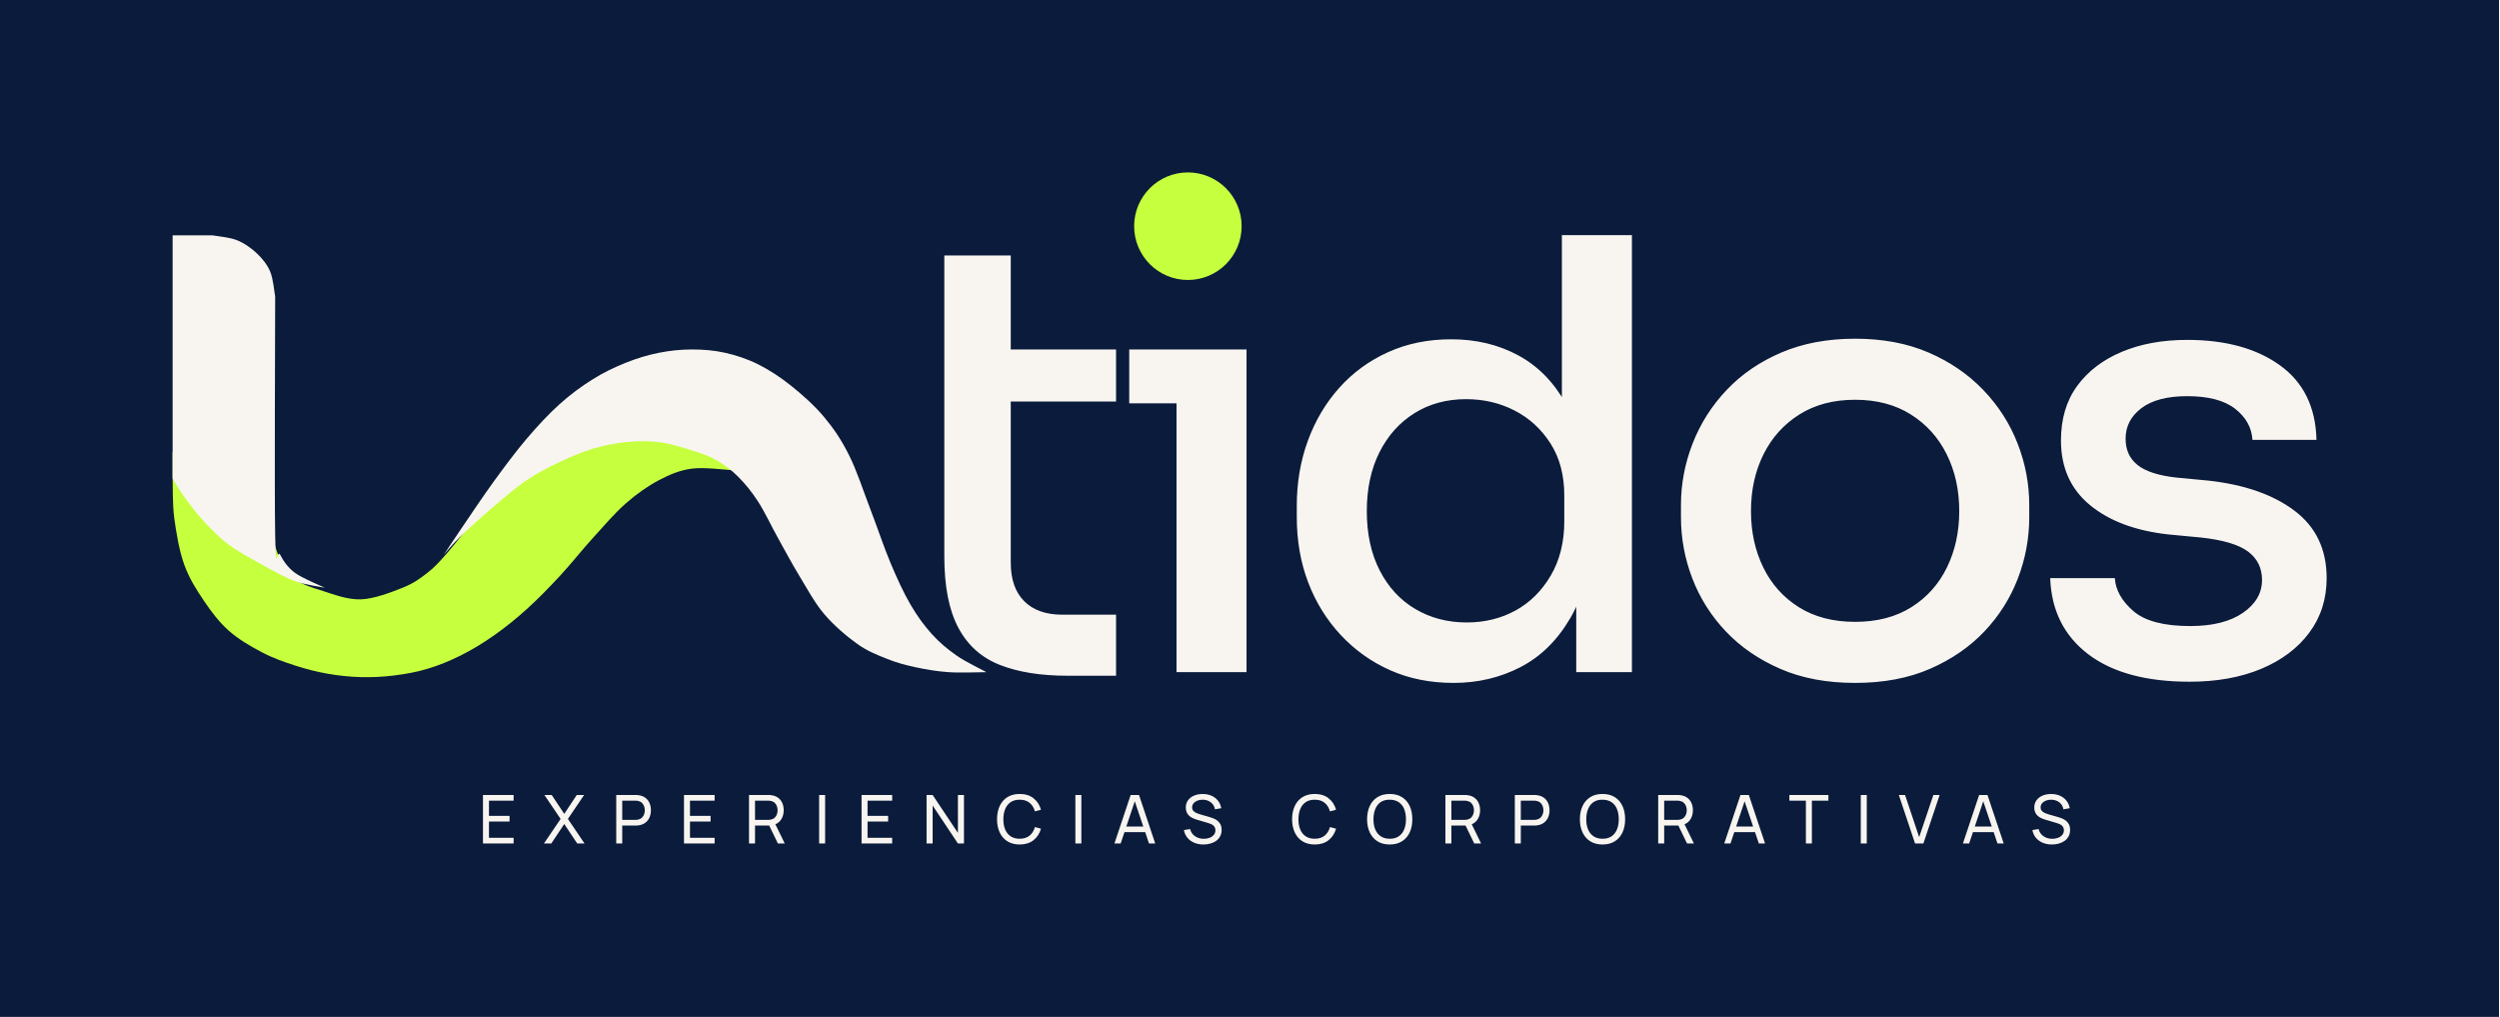
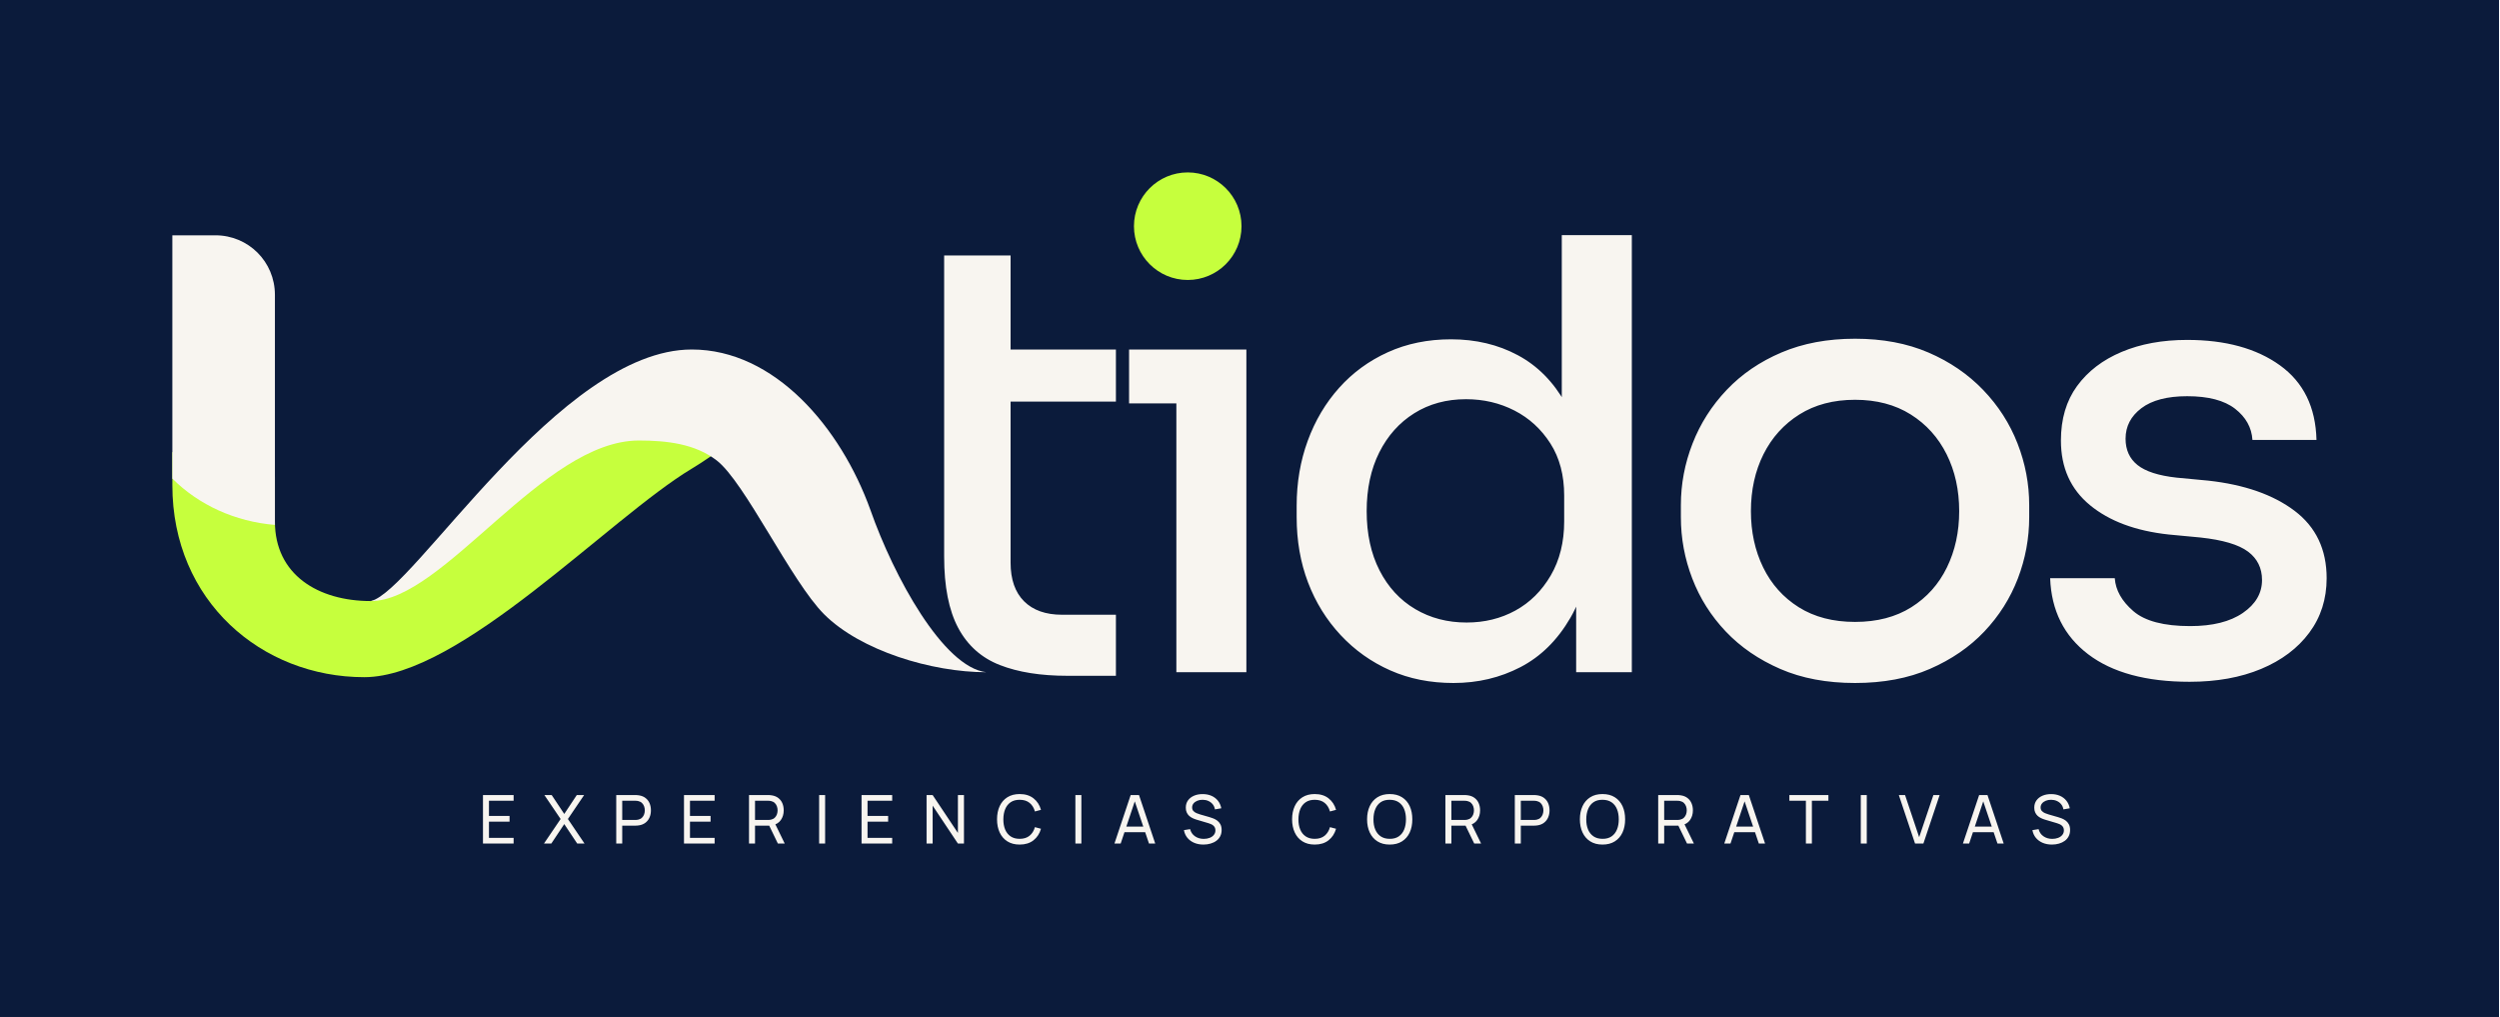
- <svg xmlns="http://www.w3.org/2000/svg" viewBox="-80 -80 1160 471.84" width="1160" height="471.84">
-   <rect id="Fondo" x="-80" y="-80" width="1160" height="471.84" fill="#0B1B3B" />
+ <svg xmlns="http://www.w3.org/2000/svg" viewBox="-80 -80 1160 471.88" width="1160" height="471.88">
+   <rect id="Fondo" x="-80" y="-80" width="1160" height="471.88" fill="#0B1B3B" />
  <g id="Logotipo">
-     <path id="gesto-acento" fill="#C6FF3D" fill-rule="nonzero" d="M0.13 129.76C7.81 129.76 38.52 129.76 46.2 129.76L46.2 129.76C46.2 134.88 45.81 152.79 46.2 160.47C46.58 168.15 46.84 171.22 48.5 175.83C50.17 180.43 52.59 185.04 56.18 188.11C59.77 191.18 64.76 192.59 70 194.25C75.24 195.92 81.52 198.35 87.66 198.09C93.8 197.84 101.73 194.77 106.85 192.72C111.98 190.67 114.92 188.5 118.37 185.81C121.83 183.12 123.75 180.95 127.59 176.59C131.42 172.24 137.82 163.8 141.41 159.7C144.99 155.61 145.25 155.35 149.08 152.02C152.92 148.7 159.32 143.19 164.44 139.74C169.56 136.28 174.67 133.73 179.8 131.29C184.92 128.86 190.03 126.69 195.15 125.15C200.27 123.62 205.39 122.59 210.51 122.08C215.63 121.57 220.74 121.44 225.86 122.08C230.99 122.72 236.74 124.51 241.22 125.92C245.7 127.32 249.54 128.48 252.74 130.53C255.94 132.58 259.13 136.92 260.42 138.2L260.42 138.2C257.21 138.07 246.98 136.67 241.22 137.44C235.46 138.2 230.99 140.12 225.86 142.81C220.74 145.5 215.63 149.08 210.51 153.56C205.39 158.04 200.27 164.06 195.15 169.68C190.03 175.31 184.92 181.84 179.8 187.34C174.67 192.85 169.56 198.09 164.44 202.7C159.32 207.31 154.21 211.4 149.08 214.98C143.96 218.57 138.85 221.64 133.73 224.2C128.61 226.75 123.49 228.8 118.37 230.34C113.25 231.88 108.14 232.77 103.02 233.41C97.89 234.05 92.78 234.31 87.66 234.18C82.54 234.05 77.43 233.54 72.3 232.64C67.18 231.75 62.07 230.47 56.95 228.8C51.83 227.14 46.71 225.35 41.59 222.66C36.47 219.98 30.71 216.65 26.24 212.68C21.76 208.71 18.17 203.98 14.72 198.86C11.26 193.74 7.81 188.36 5.51 181.97C3.2 175.57 1.8 167.13 0.9 160.47C0 153.81 0.26 145.11 0.13 142.04Z" />
-     <path id="gesto-asta" fill="#F8F5F0" fill-rule="nonzero" d="M0.13 142.04C0.13 123.23 0.13 47.99 0.13 29.18L0.13 29.18C3.2 29.18 15.49 29.18 18.56 29.18L18.56 29.18C20.48 29.56 26.62 30.07 30.07 31.48C33.53 32.88 36.73 35.19 39.29 37.62C41.85 40.06 44.03 42.74 45.43 46.07C46.84 49.39 47.35 55.67 47.73 57.59L47.73 57.59C47.73 76.01 47.35 148.19 47.73 168.15C48.12 188.11 48.5 174.42 50.04 177.36C51.57 180.3 53.49 183.25 56.95 185.81C60.4 188.36 68.46 191.57 70.77 192.72L70.77 192.72C68.46 192.2 61.81 191.44 56.95 189.65C52.09 187.86 46.71 184.79 41.59 181.97C36.47 179.15 30.71 176.08 26.24 172.76C21.76 169.43 18.17 165.71 14.72 162.01C11.26 158.3 7.94 153.81 5.51 150.49C3.07 147.16 1.03 143.45 0.13 142.04Z" />
-     <path id="gesto-onda" fill="#F8F5F0" fill-rule="nonzero" d="M126.05 177.36C127.33 175.44 129.89 171.47 133.73 165.85C137.57 160.22 143.96 150.62 149.08 143.58C154.21 136.54 159.32 129.63 164.44 123.62C169.56 117.6 174.67 112.1 179.8 107.49C184.92 102.89 190.03 99.18 195.15 95.98C200.27 92.77 205.39 90.35 210.51 88.3C215.63 86.25 220.74 84.71 225.86 83.69C230.99 82.67 236.1 82.15 241.22 82.15C246.34 82.15 251.45 82.54 256.58 83.69C261.7 84.84 266.81 86.51 271.93 89.06C277.05 91.62 282.17 94.95 287.29 99.05C292.41 103.14 298.17 108.26 302.64 113.63C307.12 119.01 310.58 124.13 314.16 131.29C317.75 138.46 320.94 148.32 324.14 156.63C327.34 164.95 330.29 173.91 333.36 181.2C336.43 188.5 339.37 194.89 342.57 200.4C345.77 205.9 348.97 210.25 352.55 214.22C356.14 218.19 359.85 221.26 364.07 224.2C368.29 227.14 375.59 230.59 377.89 231.88L377.89 231.88C374.95 231.88 365.73 232.26 360.23 231.88C354.72 231.49 349.61 230.59 344.87 229.57C340.14 228.55 336.3 227.52 331.82 225.73C327.34 223.94 322.86 222.28 318 218.82C313.14 215.37 307.12 210.25 302.64 205C298.17 199.76 294.71 193.23 291.13 187.34C287.54 181.45 284.35 175.44 281.15 169.68C277.94 163.93 275 157.53 271.93 152.79C268.86 148.06 265.92 144.48 262.72 141.28C259.52 138.07 256.32 135.65 252.74 133.6C249.15 131.55 245.7 130.4 241.22 128.99C236.74 127.59 230.99 125.79 225.86 125.15C220.74 124.51 215.63 124.64 210.51 125.15C205.39 125.67 200.27 126.69 195.15 128.22C190.03 129.76 184.92 131.93 179.8 134.37C174.67 136.8 169.56 139.36 164.44 142.81C159.32 146.27 154.21 150.74 149.08 155.1C143.96 159.45 137.57 165.21 133.73 168.92C129.89 172.62 127.33 175.96 126.05 177.36Z" />
-     <path id="letras" fill="#F8F5F0" fill-rule="nonzero" d="M438.06 233.54L415.56 233.54Q396.95 233.54 384.18 228.54Q371.39 223.55 364.87 211.32Q358.34 199.1 358.34 178.27L358.34 178.27L358.34 38.54L389.18 38.54L389.18 181.04Q389.18 192.71 395.43 198.96Q401.68 205.21 413.06 205.21L413.06 205.21L438.06 205.21L438.06 233.54ZM438.06 106.32L358.34 106.32L358.34 82.15L438.06 82.15L438.06 106.32ZM498.62 231.88L466.12 231.88L466.12 82.15L498.62 82.15L498.62 231.88ZM498.62 107.15L444.17 107.15L444.17 82.15L498.62 82.15L498.62 107.15ZM594.73 236.87L594.73 236.87Q578.62 236.87 565.42 231.04Q552.23 225.21 542.37 214.65Q532.51 204.1 527.23 190.21Q521.95 176.32 521.95 159.93L521.95 159.93L521.95 154.65Q521.95 138.54 527.09 124.51Q532.22 110.49 541.68 99.93Q551.12 89.38 564.31 83.41Q577.51 77.43 593.62 77.43L593.62 77.43Q610.84 77.43 624.59 84.8Q638.34 92.15 646.81 107.29Q655.28 122.43 656.12 145.77L656.12 145.77L645.01 130.49L645.01 29.1L677.51 29.1L677.51 231.88L651.67 231.88L651.67 166.87L658.9 166.87Q658.06 191.04 649.03 206.6Q640.01 222.16 625.84 229.51Q611.67 236.87 594.73 236.87ZM600.84 208.82L600.84 208.82Q613.34 208.82 623.48 203.27Q633.61 197.71 639.87 187.01Q646.12 176.32 646.12 161.88L646.12 161.88L646.12 149.93Q646.12 135.76 639.72 125.77Q633.34 115.77 623.06 110.49Q612.78 105.21 600.56 105.21L600.56 105.21Q586.95 105.21 576.53 111.74Q566.12 118.26 560.28 129.94Q554.45 141.6 554.45 157.15L554.45 157.15Q554.45 172.99 560.43 184.66Q566.39 196.32 576.95 202.57Q587.51 208.82 600.84 208.82ZM781.12 236.87L781.12 236.87Q761.39 236.87 746.4 230.35Q731.39 223.82 721.12 212.99Q710.84 202.15 705.56 188.4Q700.28 174.65 700.28 159.93L700.28 159.93L700.28 154.37Q700.28 139.66 705.7 125.77Q711.11 111.88 721.53 100.9Q731.95 89.93 746.95 83.54Q761.95 77.16 781.12 77.16L781.12 77.16Q800.28 77.16 815.14 83.54Q830 89.93 840.56 100.9Q851.12 111.88 856.53 125.77Q861.95 139.66 861.95 154.37L861.95 154.37L861.95 159.93Q861.95 174.65 856.67 188.4Q851.39 202.15 841.12 212.99Q830.84 223.82 815.84 230.35Q800.84 236.87 781.12 236.87ZM781.12 208.54L781.12 208.54Q796.39 208.54 807.23 201.74Q818.06 194.93 823.75 183.27Q829.45 171.6 829.45 157.15L829.45 157.15Q829.45 142.43 823.61 130.76Q817.79 119.1 806.95 112.29Q796.12 105.49 781.12 105.49L781.12 105.49Q766.11 105.49 755.29 112.29Q744.45 119.1 738.62 130.76Q732.78 142.43 732.78 157.15L732.78 157.15Q732.78 171.6 738.48 183.27Q744.17 194.93 755 201.74Q765.84 208.54 781.12 208.54ZM936.4 236.32L936.4 236.32Q906.11 236.32 889.31 223.55Q872.51 210.76 871.67 188.26L871.67 188.26L901.67 188.26Q902.23 196.6 910.28 203.54Q918.34 210.49 936.67 210.49L936.67 210.49Q952.23 210.49 961.11 204.37Q970 198.26 970 189.1L970 189.1Q970 180.76 963.48 175.9Q956.95 171.04 941.39 169.38L941.39 169.38L926.67 167.99Q903.62 165.48 890.14 154.37Q876.67 143.26 876.67 124.38L876.67 124.38Q876.67 109.37 884.17 99.1Q891.67 88.82 904.86 83.27Q918.06 77.71 935.28 77.71L935.28 77.71Q961.95 77.71 978.34 89.52Q994.73 101.32 995.28 124.1L995.28 124.1L965.56 124.1Q965 115.49 957.5 109.66Q950 103.82 935.28 103.82L935.28 103.82Q921.39 103.82 914.03 109.37Q906.67 114.93 906.67 123.55L906.67 123.55Q906.67 131.32 912.22 135.76Q917.78 140.21 930.28 141.6L930.28 141.6L945 142.99Q970.28 145.77 985.14 157.02Q1000 168.26 1000 188.26L1000 188.26Q1000 202.71 991.95 213.54Q983.89 224.37 969.59 230.35Q955.28 236.32 936.4 236.32Z" />
-     <path id="punto-i" fill="#C6FF3D" fill-rule="nonzero" d="M446.45 24.95C446.45 11.17 457.62 0 471.4 0C485.17 0 496.35 11.17 496.35 24.95C496.35 38.74 485.17 49.91 471.4 49.91C457.62 49.91 446.45 38.74 446.45 24.95Z" />
+     <path id="gesto-acento" fill="#C6FF3D" fill-rule="nonzero" d="M0 129.78L46.07 129.78L47.61 141.29L47.61 162.03C47.61 186.6 67.58 198.89 92.15 198.89C115.19 195.81 129.01 171.24 148.97 149.74C172.01 114.42 241.12 102.9 271.84 115.95C262.62 122.1 252.64 130.54 241.12 137.45C202.73 160.49 133.61 234.21 89.08 234.21C41.47 234.21 0 198.89 0 145.13Z" />
+     <path id="gesto-asta" fill="#F8F5F0" fill-rule="nonzero" d="M0 142.06L0 29.18L19.97 29.18C35.32 29.18 47.61 41.47 47.61 56.82L47.61 163.56C29.18 162.03 12.29 154.35 0 142.06Z" />
+     <path id="gesto-onda" fill="#F8F5F0" fill-rule="nonzero" d="M92.15 198.89C112.11 194.28 179.69 82.17 241.12 82.17C279.52 82.17 310.23 118.26 324.05 156.65C334.81 187.37 357.84 229.6 377.81 231.91C352.47 231.91 319.45 221.92 302.55 205.03C287.2 189.67 265.69 143.6 252.64 133.61C242.66 125.94 229.6 124.4 216.55 124.4C172.01 124.4 125.94 198.89 92.15 198.89Z" />
+     <path id="letras" fill="#F8F5F0" fill-rule="nonzero" d="M437.99 233.57L415.49 233.57Q396.87 233.57 384.1 228.57Q371.31 223.57 364.78 211.35Q358.26 199.12 358.26 178.29L358.26 178.29L358.26 38.55L389.1 38.55L389.1 181.06Q389.1 192.74 395.35 198.99Q401.6 205.24 412.99 205.24L412.99 205.24L437.99 205.24L437.99 233.57ZM437.99 106.33L358.26 106.33L358.26 82.17L437.99 82.17L437.99 106.33ZM498.55 231.91L466.05 231.91L466.05 82.17L498.55 82.17L498.55 231.91ZM498.55 107.17L444.1 107.17L444.1 82.17L498.55 82.17L498.55 107.17ZM594.68 236.91L594.68 236.91Q578.56 236.91 565.37 231.07Q552.17 225.24 542.31 214.68Q532.45 204.12 527.16 190.23Q521.89 176.34 521.89 159.95L521.89 159.95L521.89 154.67Q521.89 138.56 527.03 124.53Q532.16 110.5 541.62 99.94Q551.06 89.39 564.25 83.42Q577.45 77.44 593.56 77.44L593.56 77.44Q610.79 77.44 624.54 84.81Q638.3 92.16 646.77 107.31Q655.24 122.45 656.07 145.79L656.07 145.79L644.96 130.5L644.96 29.1L677.47 29.1L677.47 231.91L651.63 231.91L651.63 166.9L658.85 166.9Q658.01 191.07 648.98 206.63Q639.96 222.18 625.79 229.54Q611.62 236.91 594.68 236.91ZM600.78 208.85L600.78 208.85Q613.28 208.85 623.43 203.29Q633.56 197.73 639.82 187.04Q646.07 176.34 646.07 161.9L646.07 161.9L646.07 149.95Q646.07 135.78 639.68 125.78Q633.29 115.78 623.01 110.5Q612.73 105.23 600.51 105.23L600.51 105.23Q586.9 105.23 576.48 111.75Q566.06 118.28 560.22 129.95Q554.39 141.62 554.39 157.17L554.39 157.17Q554.39 173.01 560.37 184.68Q566.34 196.34 576.89 202.6Q587.45 208.85 600.78 208.85ZM781.09 236.91L781.09 236.91Q761.36 236.91 746.36 230.38Q731.36 223.85 721.08 213.02Q710.8 202.18 705.53 188.43Q700.24 174.67 700.24 159.95L700.24 159.95L700.24 154.39Q700.24 139.67 705.66 125.78Q711.08 111.89 721.5 100.92Q731.92 89.94 746.91 83.56Q761.92 77.17 781.09 77.17L781.09 77.17Q800.25 77.17 815.12 83.56Q829.98 89.94 840.54 100.92Q851.1 111.89 856.51 125.78Q861.93 139.67 861.93 154.39L861.93 154.39L861.93 159.95Q861.93 174.67 856.66 188.43Q851.37 202.18 841.1 213.02Q830.82 223.85 815.81 230.38Q800.81 236.91 781.09 236.91ZM781.09 208.57L781.09 208.57Q796.37 208.57 807.2 201.77Q818.04 194.95 823.73 183.29Q829.43 171.62 829.43 157.17L829.43 157.17Q829.43 142.45 823.59 130.78Q817.76 119.12 806.93 112.31Q796.09 105.5 781.09 105.5L781.09 105.5Q766.08 105.5 755.25 112.31Q744.42 119.12 738.58 130.78Q732.75 142.45 732.75 157.17L732.75 157.17Q732.75 171.62 738.44 183.29Q744.14 194.95 754.97 201.77Q765.81 208.57 781.09 208.57ZM936.39 236.35L936.39 236.35Q906.1 236.35 889.29 223.57Q872.49 210.79 871.65 188.29L871.65 188.29L901.65 188.29Q902.22 196.62 910.27 203.57Q918.33 210.51 936.66 210.51L936.66 210.51Q952.22 210.51 961.11 204.4Q970 198.29 970 189.13L970 189.13Q970 180.79 963.47 175.93Q956.94 171.07 941.39 169.4L941.39 169.4L926.66 168.01Q903.61 165.51 890.13 154.39Q876.65 143.28 876.65 124.39L876.65 124.39Q876.65 109.39 884.15 99.11Q891.66 88.83 904.85 83.28Q918.05 77.72 935.27 77.72L935.27 77.72Q961.94 77.72 978.34 89.53Q994.72 101.33 995.28 124.12L995.28 124.12L965.55 124.12Q965 115.5 957.5 109.67Q949.99 103.84 935.27 103.84L935.27 103.84Q921.38 103.84 914.02 109.39Q906.66 114.95 906.66 123.56L906.66 123.56Q906.66 131.34 912.21 135.78Q917.77 140.23 930.27 141.62L930.27 141.62L945 143.01Q970.27 145.79 985.14 157.04Q1000 168.29 1000 188.29L1000 188.29Q1000 202.73 991.94 213.57Q983.89 224.4 969.58 230.38Q955.28 236.35 936.39 236.35Z" />
+     <path id="punto-i" fill="#C6FF3D" fill-rule="nonzero" d="M446.37 24.96C446.37 11.17 457.55 0 471.33 0C485.11 0 496.29 11.17 496.29 24.96C496.29 38.74 485.11 49.91 471.33 49.91C457.55 49.91 446.37 38.74 446.37 24.96Z" />
  </g>
  <g id="Descriptor">
-     <path id="descriptor" fill="#F8F5F0" fill-rule="nonzero" d="M158.41 311.37L144.19 311.37L144.19 288.87L158.41 288.87L158.41 291.51L146.97 291.51L146.97 298.56L156.53 298.56L156.53 301.2L146.97 301.2L146.97 308.73L158.41 308.73L158.41 311.37ZM175.91 311.37L172.5 311.37L180.23 299.98L172.7 288.87L176.09 288.87L181.92 297.64L187.73 288.87L191.14 288.87L183.61 299.98L191.33 311.37L187.94 311.37L181.92 302.34L175.91 311.37ZM208.83 311.37L206.05 311.37L206.05 288.87L214.94 288.87Q215.26 288.87 215.72 288.89Q216.17 288.92 216.59 289L216.59 289Q218.42 289.28 219.66 290.25Q220.9 291.21 221.53 292.69Q222.15 294.17 222.15 295.96L222.15 295.96Q222.15 297.75 221.52 299.22Q220.89 300.7 219.65 301.67Q218.4 302.65 216.59 302.93L216.59 302.93Q216.17 303 215.72 303.03Q215.26 303.06 214.94 303.06L214.94 303.06L208.83 303.06L208.83 311.37ZM208.83 291.51L208.83 300.42L214.84 300.42Q215.14 300.42 215.52 300.39Q215.9 300.35 216.25 300.28L216.25 300.28Q217.33 300.03 218.01 299.36Q218.69 298.7 219 297.8Q219.31 296.9 219.31 295.96L219.31 295.96Q219.31 295.03 219 294.13Q218.69 293.23 218.01 292.56Q217.33 291.89 216.25 291.65L216.25 291.65Q215.9 291.56 215.52 291.53Q215.14 291.51 214.84 291.51L214.84 291.51L208.83 291.51ZM251.72 311.37L237.5 311.37L237.5 288.87L251.72 288.87L251.72 291.51L240.28 291.51L240.28 298.56L249.84 298.56L249.84 301.2L240.28 301.2L240.28 308.73L251.72 308.73L251.72 311.37ZM270.47 311.37L267.68 311.37L267.68 288.87L276.58 288.87Q276.9 288.87 277.36 288.89Q277.81 288.92 278.23 289L278.23 289Q280.06 289.28 281.3 290.25Q282.54 291.21 283.17 292.69Q283.79 294.17 283.79 295.96L283.79 295.96Q283.79 298.57 282.43 300.49Q281.08 302.4 278.45 302.89L278.45 302.89L277.39 303.06L270.47 303.06L270.47 311.37ZM284.26 311.37L281.08 311.37L276.64 302.21L279.39 301.37L284.26 311.37ZM270.47 291.51L270.47 300.42L276.48 300.42Q276.78 300.42 277.16 300.39Q277.54 300.35 277.89 300.28L277.89 300.28Q278.97 300.03 279.65 299.36Q280.33 298.7 280.64 297.8Q280.95 296.9 280.95 295.96L280.95 295.96Q280.95 295.03 280.64 294.13Q280.33 293.23 279.65 292.56Q278.97 291.89 277.89 291.65L277.89 291.65Q277.54 291.56 277.16 291.53Q276.78 291.51 276.48 291.51L276.48 291.51L270.47 291.51ZM303.01 311.37L300.23 311.37L300.23 288.87L303.01 288.87L303.01 311.37ZM334.14 311.37L319.92 311.37L319.92 288.87L334.14 288.87L334.14 291.51L322.7 291.51L322.7 298.56L332.26 298.56L332.26 301.2L322.7 301.2L322.7 308.73L334.14 308.73L334.14 311.37ZM352.92 311.37L350.1 311.37L350.1 288.87L352.92 288.87L364.65 306.45L364.65 288.87L367.46 288.87L367.46 311.37L364.65 311.37L352.92 293.78L352.92 311.37ZM393.31 311.84L393.31 311.84Q389.95 311.84 387.6 310.35Q385.26 308.87 384.03 306.23Q382.81 303.59 382.81 300.12L382.81 300.12Q382.81 296.65 384.03 294.01Q385.26 291.37 387.6 289.89Q389.95 288.4 393.31 288.4L393.31 288.4Q397.21 288.4 399.74 290.39Q402.26 292.37 403.21 295.73L403.21 295.73L400.39 296.48Q399.7 293.96 397.93 292.51Q396.17 291.06 393.31 291.06L393.31 291.06Q390.79 291.06 389.12 292.2Q387.45 293.34 386.6 295.38Q385.76 297.42 385.74 300.12L385.74 300.12Q385.73 302.81 386.57 304.85Q387.42 306.89 389.1 308.03Q390.79 309.18 393.31 309.18L393.31 309.18Q396.17 309.18 397.93 307.72Q399.7 306.26 400.39 303.76L400.39 303.76L403.21 304.51Q402.26 307.85 399.74 309.85Q397.21 311.84 393.31 311.84ZM421.96 311.37L419.18 311.37L419.18 288.87L421.96 288.87L421.96 311.37ZM440.2 311.37L437.31 311.37L444.84 288.87L448.71 288.87L456.24 311.37L453.35 311.37L446.31 290.5L447.18 290.5L440.2 311.37ZM452.62 306.1L440.93 306.1L440.93 303.5L452.62 303.5L452.62 306.1ZM478.63 311.84L478.63 311.84Q476.24 311.84 474.33 311.03Q472.41 310.21 471.17 308.71Q469.93 307.2 469.56 305.14L469.56 305.14L472.43 304.68Q472.98 306.81 474.7 308Q476.43 309.2 478.77 309.2L478.77 309.2Q480.29 309.2 481.52 308.72Q482.74 308.25 483.46 307.35Q484.18 306.46 484.18 305.25L484.18 305.25Q484.18 304.5 483.92 303.96Q483.66 303.42 483.22 303.03Q482.77 302.65 482.21 302.39Q481.65 302.12 481.04 301.95L481.04 301.95L475.31 300.25Q474.37 299.96 473.49 299.53Q472.62 299.1 471.93 298.46Q471.24 297.81 470.84 296.89Q470.43 295.98 470.43 294.73L470.43 294.73Q470.43 292.73 471.47 291.32Q472.51 289.9 474.29 289.15Q476.07 288.4 478.31 288.42L478.31 288.42Q480.57 288.43 482.36 289.22Q484.15 290.01 485.33 291.48Q486.51 292.95 486.91 295L486.91 295L483.96 295.51Q483.73 294.14 482.92 293.14Q482.12 292.15 480.91 291.61Q479.71 291.07 478.27 291.06L478.27 291.06Q476.9 291.04 475.79 291.5Q474.68 291.95 474.02 292.75Q473.37 293.56 473.37 294.6L473.37 294.6Q473.37 295.64 473.96 296.27Q474.56 296.9 475.42 297.27Q476.29 297.64 477.12 297.87L477.12 297.87L481.4 299.1Q482.13 299.31 483.09 299.67Q484.06 300.03 484.96 300.67Q485.87 301.32 486.46 302.39Q487.06 303.46 487.06 305.09L487.06 305.09Q487.06 306.71 486.41 307.98Q485.76 309.25 484.6 310.1Q483.45 310.95 481.91 311.39Q480.38 311.84 478.63 311.84ZM530.27 311.84L530.27 311.84Q526.91 311.84 524.57 310.35Q522.23 308.87 521 306.23Q519.77 303.59 519.77 300.12L519.77 300.12Q519.77 296.65 521 294.01Q522.23 291.37 524.57 289.89Q526.91 288.4 530.27 288.4L530.27 288.4Q534.18 288.4 536.7 290.39Q539.23 292.37 540.18 295.73L540.18 295.73L537.35 296.48Q536.66 293.96 534.9 292.51Q533.13 291.06 530.27 291.06L530.27 291.06Q527.76 291.06 526.09 292.2Q524.41 293.34 523.57 295.38Q522.73 297.42 522.71 300.12L522.71 300.12Q522.69 302.81 523.54 304.85Q524.38 306.89 526.07 308.03Q527.76 309.18 530.27 309.18L530.27 309.18Q533.13 309.18 534.9 307.72Q536.66 306.26 537.35 303.76L537.35 303.76L540.18 304.51Q539.23 307.85 536.7 309.85Q534.18 311.84 530.27 311.84ZM565.08 311.84L565.08 311.84Q561.73 311.84 559.38 310.35Q557.04 308.87 555.81 306.23Q554.58 303.59 554.58 300.12L554.58 300.12Q554.58 296.65 555.81 294.01Q557.04 291.37 559.38 289.89Q561.73 288.4 565.08 288.4L565.08 288.4Q568.46 288.4 570.8 289.89Q573.15 291.37 574.37 294.01Q575.58 296.65 575.58 300.12L575.58 300.12Q575.58 303.59 574.37 306.23Q573.15 308.87 570.8 310.35Q568.46 311.84 565.08 311.84ZM565.08 309.18L565.08 309.18Q567.6 309.2 569.28 308.05Q570.96 306.9 571.8 304.85Q572.63 302.81 572.63 300.12L572.63 300.12Q572.63 297.42 571.8 295.39Q570.96 293.35 569.28 292.21Q567.6 291.07 565.08 291.06L565.08 291.06Q562.57 291.04 560.9 292.18Q559.24 293.32 558.4 295.37Q557.55 297.42 557.54 300.12L557.54 300.12Q557.52 302.81 558.37 304.84Q559.21 306.87 560.89 308.02Q562.57 309.17 565.08 309.18ZM593.71 311.37L590.93 311.37L590.93 288.87L599.82 288.87Q600.15 288.87 600.6 288.89Q601.05 288.92 601.47 289L601.47 289Q603.3 289.28 604.54 290.25Q605.79 291.21 606.41 292.69Q607.04 294.17 607.04 295.96L607.04 295.96Q607.04 298.57 605.68 300.49Q604.32 302.4 601.69 302.89L601.69 302.89L600.63 303.06L593.71 303.06L593.71 311.37ZM607.51 311.37L604.32 311.37L599.88 302.21L602.63 301.37L607.51 311.37ZM593.71 291.51L593.71 300.42L599.72 300.42Q600.02 300.42 600.4 300.39Q600.79 300.35 601.13 300.28L601.13 300.28Q602.21 300.03 602.89 299.36Q603.57 298.7 603.88 297.8Q604.19 296.9 604.19 295.96L604.19 295.96Q604.19 295.03 603.88 294.13Q603.57 293.23 602.89 292.56Q602.21 291.89 601.13 291.65L601.13 291.65Q600.79 291.56 600.4 291.53Q600.02 291.51 599.72 291.51L599.72 291.51L593.71 291.51ZM625.94 311.37L623.16 311.37L623.16 288.87L632.05 288.87Q632.38 288.87 632.83 288.89Q633.29 288.92 633.71 289L633.71 289Q635.54 289.28 636.78 290.25Q638.02 291.21 638.65 292.69Q639.27 294.17 639.27 295.96L639.27 295.96Q639.27 297.75 638.64 299.22Q638.01 300.7 636.76 301.67Q635.52 302.65 633.71 302.93L633.71 302.93Q633.29 303 632.83 303.03Q632.38 303.06 632.05 303.06L632.05 303.06L625.94 303.06L625.94 311.37ZM625.94 291.51L625.94 300.42L631.96 300.42Q632.26 300.42 632.64 300.39Q633.02 300.35 633.36 300.28L633.36 300.28Q634.44 300.03 635.12 299.36Q635.8 298.7 636.11 297.8Q636.43 296.9 636.43 295.96L636.43 295.96Q636.43 295.03 636.11 294.13Q635.8 293.23 635.12 292.56Q634.44 291.89 633.36 291.65L633.36 291.65Q633.02 291.56 632.64 291.53Q632.26 291.51 631.96 291.51L631.96 291.51L625.94 291.51ZM663.86 311.84L663.86 311.84Q660.5 311.84 658.16 310.35Q655.82 308.87 654.59 306.23Q653.36 303.59 653.36 300.12L653.36 300.12Q653.36 296.65 654.59 294.01Q655.82 291.37 658.16 289.89Q660.5 288.4 663.86 288.4L663.86 288.4Q667.24 288.4 669.58 289.89Q671.93 291.37 673.15 294.01Q674.36 296.65 674.36 300.12L674.36 300.12Q674.36 303.59 673.15 306.23Q671.93 308.87 669.58 310.35Q667.24 311.84 663.86 311.84ZM663.86 309.18L663.86 309.18Q666.38 309.2 668.06 308.05Q669.74 306.9 670.57 304.85Q671.41 302.81 671.41 300.12L671.41 300.12Q671.41 297.42 670.57 295.39Q669.74 293.35 668.06 292.21Q666.38 291.07 663.86 291.06L663.86 291.06Q661.35 291.04 659.68 292.18Q658.02 293.32 657.18 295.37Q656.33 297.42 656.32 300.12L656.32 300.12Q656.3 302.81 657.15 304.84Q657.99 306.87 659.67 308.02Q661.35 309.17 663.86 309.18ZM692.49 311.37L689.71 311.37L689.71 288.87L698.6 288.87Q698.93 288.87 699.38 288.89Q699.83 288.92 700.25 289L700.25 289Q702.08 289.28 703.32 290.25Q704.57 291.21 705.19 292.69Q705.82 294.17 705.82 295.96L705.82 295.96Q705.82 298.57 704.46 300.49Q703.1 302.4 700.47 302.89L700.47 302.89L699.41 303.06L692.49 303.06L692.49 311.37ZM706.29 311.37L703.1 311.37L698.66 302.21L701.41 301.37L706.29 311.37ZM692.49 291.51L692.49 300.42L698.5 300.42Q698.8 300.42 699.18 300.39Q699.57 300.35 699.91 300.28L699.91 300.28Q700.99 300.03 701.67 299.36Q702.35 298.7 702.66 297.8Q702.97 296.9 702.97 295.96L702.97 295.96Q702.97 295.03 702.66 294.13Q702.35 293.23 701.67 292.56Q700.99 291.89 699.91 291.65L699.91 291.65Q699.57 291.56 699.18 291.53Q698.8 291.51 698.5 291.51L698.5 291.51L692.49 291.51ZM723.27 311.37L720.38 311.37L727.91 288.87L731.78 288.87L739.32 311.37L736.43 311.37L729.38 290.5L730.25 290.5L723.27 311.37ZM735.69 306.1L724 306.1L724 303.5L735.69 303.5L735.69 306.1ZM761.05 311.37L758.27 311.37L758.27 291.51L750.6 291.51L750.6 288.87L768.72 288.87L768.72 291.51L761.05 291.51L761.05 311.37ZM786.53 311.37L783.75 311.37L783.75 288.87L786.53 288.87L786.53 311.37ZM812.81 311.37L808.94 311.37L801.41 288.87L804.3 288.87L810.85 308.42L817.45 288.87L820.35 288.87L812.81 311.37ZM834.05 311.37L831.16 311.37L838.69 288.87L842.56 288.87L850.09 311.37L847.2 311.37L840.16 290.5L841.03 290.5L834.05 311.37ZM846.47 306.1L834.78 306.1L834.78 303.5L846.47 303.5L846.47 306.1ZM872.48 311.84L872.48 311.84Q870.09 311.84 868.18 311.03Q866.27 310.21 865.02 308.71Q863.78 307.2 863.41 305.14L863.41 305.14L866.28 304.68Q866.83 306.81 868.55 308Q870.28 309.2 872.63 309.2L872.63 309.2Q874.14 309.2 875.37 308.72Q876.59 308.25 877.31 307.35Q878.03 306.46 878.03 305.25L878.03 305.25Q878.03 304.5 877.77 303.96Q877.52 303.42 877.07 303.03Q876.63 302.65 876.06 302.39Q875.5 302.12 874.89 301.95L874.89 301.95L869.16 300.25Q868.22 299.96 867.34 299.53Q866.47 299.1 865.78 298.46Q865.09 297.81 864.69 296.89Q864.28 295.98 864.28 294.73L864.28 294.73Q864.28 292.73 865.32 291.32Q866.36 289.9 868.14 289.15Q869.92 288.4 872.16 288.42L872.16 288.42Q874.42 288.43 876.21 289.22Q878 290.01 879.18 291.48Q880.36 292.95 880.77 295L880.77 295L877.81 295.51Q877.58 294.14 876.77 293.14Q875.97 292.15 874.77 291.61Q873.56 291.07 872.13 291.06L872.13 291.06Q870.75 291.04 869.64 291.5Q868.53 291.95 867.88 292.75Q867.22 293.56 867.22 294.6L867.22 294.6Q867.22 295.64 867.81 296.27Q868.41 296.9 869.27 297.27Q870.14 297.64 870.97 297.87L870.97 297.87L875.25 299.1Q875.98 299.31 876.95 299.67Q877.91 300.03 878.81 300.67Q879.72 301.32 880.31 302.39Q880.91 303.46 880.91 305.09L880.91 305.09Q880.91 306.71 880.26 307.98Q879.61 309.25 878.45 310.1Q877.3 310.95 875.77 311.39Q874.23 311.84 872.48 311.84Z" />
+     <path id="descriptor" fill="#F8F5F0" fill-rule="nonzero" d="M158.41 311.41L144.19 311.41L144.19 288.91L158.41 288.91L158.41 291.55L146.97 291.55L146.97 298.6L156.53 298.6L156.53 301.24L146.97 301.24L146.97 308.77L158.41 308.77L158.41 311.41ZM175.91 311.41L172.5 311.41L180.23 300.02L172.7 288.91L176.09 288.91L181.92 297.68L187.73 288.91L191.14 288.91L183.61 300.02L191.33 311.41L187.94 311.41L181.92 302.38L175.91 311.41ZM208.83 311.41L206.05 311.41L206.05 288.91L214.94 288.91Q215.26 288.91 215.72 288.93Q216.17 288.96 216.59 289.04L216.59 289.04Q218.42 289.32 219.66 290.29Q220.9 291.25 221.53 292.73Q222.15 294.21 222.15 296L222.15 296Q222.15 297.79 221.52 299.26Q220.89 300.74 219.65 301.71Q218.4 302.69 216.59 302.97L216.59 302.97Q216.17 303.04 215.72 303.07Q215.26 303.1 214.94 303.1L214.94 303.1L208.83 303.1L208.83 311.41ZM208.83 291.55L208.83 300.46L214.84 300.46Q215.14 300.46 215.52 300.43Q215.9 300.39 216.25 300.32L216.25 300.32Q217.33 300.07 218.01 299.4Q218.69 298.74 219 297.84Q219.31 296.94 219.31 296L219.31 296Q219.31 295.07 219 294.17Q218.69 293.27 218.01 292.6Q217.33 291.93 216.25 291.69L216.25 291.69Q215.9 291.6 215.52 291.57Q215.14 291.55 214.84 291.55L214.84 291.55L208.83 291.55ZM251.72 311.41L237.5 311.41L237.5 288.91L251.72 288.91L251.72 291.55L240.28 291.55L240.28 298.6L249.84 298.6L249.84 301.24L240.28 301.24L240.28 308.77L251.72 308.77L251.72 311.41ZM270.47 311.41L267.68 311.41L267.68 288.91L276.58 288.91Q276.9 288.91 277.36 288.93Q277.81 288.96 278.23 289.04L278.23 289.04Q280.06 289.32 281.3 290.29Q282.54 291.25 283.17 292.73Q283.79 294.21 283.79 296L283.79 296Q283.79 298.61 282.43 300.53Q281.08 302.44 278.45 302.93L278.45 302.93L277.39 303.1L270.47 303.1L270.47 311.41ZM284.26 311.41L281.08 311.41L276.64 302.25L279.39 301.41L284.26 311.41ZM270.47 291.55L270.47 300.46L276.48 300.46Q276.78 300.46 277.16 300.43Q277.54 300.39 277.89 300.32L277.89 300.32Q278.97 300.07 279.65 299.4Q280.33 298.74 280.64 297.84Q280.95 296.94 280.95 296L280.95 296Q280.95 295.07 280.64 294.17Q280.33 293.27 279.65 292.6Q278.97 291.93 277.89 291.69L277.89 291.69Q277.54 291.6 277.16 291.57Q276.78 291.55 276.48 291.55L276.48 291.55L270.47 291.55ZM303.01 311.41L300.23 311.41L300.23 288.91L303.01 288.91L303.01 311.41ZM334.14 311.41L319.92 311.41L319.92 288.91L334.14 288.91L334.14 291.55L322.7 291.55L322.7 298.6L332.26 298.6L332.26 301.24L322.7 301.24L322.7 308.77L334.14 308.77L334.14 311.41ZM352.92 311.41L350.1 311.41L350.1 288.91L352.92 288.91L364.65 306.49L364.65 288.91L367.46 288.91L367.46 311.41L364.65 311.41L352.92 293.82L352.92 311.41ZM393.31 311.88L393.31 311.88Q389.95 311.88 387.6 310.39Q385.26 308.91 384.03 306.27Q382.81 303.63 382.81 300.16L382.81 300.16Q382.81 296.69 384.03 294.05Q385.26 291.41 387.6 289.93Q389.95 288.44 393.31 288.44L393.31 288.44Q397.21 288.44 399.74 290.43Q402.26 292.41 403.21 295.77L403.21 295.77L400.39 296.52Q399.7 294 397.93 292.55Q396.17 291.1 393.31 291.1L393.31 291.1Q390.79 291.1 389.12 292.24Q387.45 293.38 386.6 295.42Q385.76 297.46 385.74 300.16L385.74 300.16Q385.73 302.85 386.57 304.89Q387.42 306.93 389.1 308.07Q390.79 309.22 393.31 309.22L393.31 309.22Q396.17 309.22 397.93 307.76Q399.7 306.3 400.39 303.8L400.39 303.8L403.21 304.55Q402.26 307.89 399.74 309.89Q397.21 311.88 393.31 311.88ZM421.96 311.41L419.18 311.41L419.18 288.91L421.96 288.91L421.96 311.41ZM440.2 311.41L437.31 311.41L444.84 288.91L448.71 288.91L456.24 311.41L453.35 311.41L446.31 290.54L447.18 290.54L440.2 311.41ZM452.62 306.14L440.93 306.14L440.93 303.54L452.62 303.54L452.62 306.14ZM478.63 311.88L478.63 311.88Q476.24 311.88 474.33 311.07Q472.41 310.25 471.17 308.75Q469.93 307.24 469.56 305.18L469.56 305.18L472.43 304.72Q472.98 306.85 474.7 308.04Q476.43 309.24 478.77 309.24L478.77 309.24Q480.29 309.24 481.52 308.76Q482.74 308.29 483.46 307.39Q484.18 306.5 484.18 305.29L484.18 305.29Q484.18 304.54 483.92 304Q483.66 303.46 483.22 303.07Q482.77 302.69 482.21 302.43Q481.65 302.16 481.04 301.99L481.04 301.99L475.31 300.29Q474.37 300 473.49 299.57Q472.62 299.14 471.93 298.5Q471.24 297.85 470.84 296.93Q470.43 296.02 470.43 294.77L470.43 294.77Q470.43 292.77 471.47 291.36Q472.51 289.94 474.29 289.19Q476.07 288.44 478.31 288.46L478.31 288.46Q480.57 288.47 482.36 289.26Q484.15 290.05 485.33 291.52Q486.51 292.99 486.91 295.04L486.91 295.04L483.96 295.55Q483.73 294.18 482.92 293.18Q482.12 292.19 480.91 291.65Q479.71 291.11 478.27 291.1L478.27 291.1Q476.9 291.08 475.79 291.54Q474.68 291.99 474.02 292.79Q473.37 293.6 473.37 294.64L473.37 294.64Q473.37 295.68 473.96 296.31Q474.56 296.94 475.42 297.31Q476.29 297.68 477.12 297.91L477.12 297.91L481.4 299.14Q482.13 299.35 483.09 299.71Q484.06 300.07 484.96 300.71Q485.87 301.36 486.46 302.43Q487.06 303.5 487.06 305.13L487.06 305.13Q487.06 306.75 486.41 308.02Q485.76 309.29 484.6 310.14Q483.45 310.99 481.91 311.43Q480.38 311.88 478.63 311.88ZM530.27 311.88L530.27 311.88Q526.91 311.88 524.57 310.39Q522.23 308.91 521 306.27Q519.77 303.63 519.77 300.16L519.77 300.16Q519.77 296.69 521 294.05Q522.23 291.41 524.57 289.93Q526.91 288.44 530.27 288.44L530.27 288.44Q534.18 288.44 536.7 290.43Q539.23 292.41 540.18 295.77L540.18 295.77L537.35 296.52Q536.66 294 534.9 292.55Q533.13 291.1 530.27 291.1L530.27 291.1Q527.76 291.1 526.09 292.24Q524.41 293.38 523.57 295.42Q522.73 297.46 522.71 300.16L522.71 300.16Q522.69 302.85 523.54 304.89Q524.38 306.93 526.07 308.07Q527.76 309.22 530.27 309.22L530.27 309.22Q533.13 309.22 534.9 307.76Q536.66 306.3 537.35 303.8L537.35 303.8L540.18 304.55Q539.23 307.89 536.7 309.89Q534.18 311.88 530.27 311.88ZM565.08 311.88L565.08 311.88Q561.73 311.88 559.38 310.39Q557.04 308.91 555.81 306.27Q554.58 303.63 554.58 300.16L554.58 300.16Q554.58 296.69 555.81 294.05Q557.04 291.41 559.38 289.93Q561.73 288.44 565.08 288.44L565.08 288.44Q568.46 288.44 570.8 289.93Q573.15 291.41 574.37 294.05Q575.58 296.69 575.58 300.16L575.58 300.16Q575.58 303.63 574.37 306.27Q573.15 308.91 570.8 310.39Q568.46 311.88 565.08 311.88ZM565.08 309.22L565.08 309.22Q567.6 309.24 569.28 308.09Q570.96 306.94 571.8 304.89Q572.63 302.85 572.63 300.16L572.63 300.16Q572.63 297.46 571.8 295.43Q570.96 293.39 569.28 292.25Q567.6 291.11 565.08 291.1L565.08 291.1Q562.57 291.08 560.9 292.22Q559.24 293.36 558.4 295.41Q557.55 297.46 557.54 300.16L557.54 300.16Q557.52 302.85 558.37 304.88Q559.21 306.91 560.89 308.06Q562.57 309.21 565.08 309.22ZM593.71 311.41L590.93 311.41L590.93 288.91L599.82 288.91Q600.15 288.91 600.6 288.93Q601.05 288.96 601.47 289.04L601.47 289.04Q603.3 289.32 604.54 290.29Q605.79 291.25 606.41 292.73Q607.04 294.21 607.04 296L607.04 296Q607.04 298.61 605.68 300.53Q604.32 302.44 601.69 302.93L601.69 302.93L600.63 303.1L593.71 303.1L593.71 311.41ZM607.51 311.41L604.32 311.41L599.88 302.25L602.63 301.41L607.51 311.41ZM593.71 291.55L593.71 300.46L599.72 300.46Q600.02 300.46 600.4 300.43Q600.79 300.39 601.13 300.32L601.13 300.32Q602.21 300.07 602.89 299.4Q603.57 298.74 603.88 297.84Q604.19 296.94 604.19 296L604.19 296Q604.19 295.07 603.88 294.17Q603.57 293.27 602.89 292.6Q602.21 291.93 601.13 291.69L601.13 291.69Q600.79 291.6 600.4 291.57Q600.02 291.55 599.72 291.55L599.72 291.55L593.71 291.55ZM625.94 311.41L623.16 311.41L623.16 288.91L632.05 288.91Q632.38 288.91 632.83 288.93Q633.29 288.96 633.71 289.04L633.71 289.04Q635.54 289.32 636.78 290.29Q638.02 291.25 638.65 292.73Q639.27 294.21 639.27 296L639.27 296Q639.27 297.79 638.64 299.26Q638.01 300.74 636.76 301.71Q635.52 302.69 633.71 302.97L633.71 302.97Q633.29 303.04 632.83 303.07Q632.38 303.1 632.05 303.1L632.05 303.1L625.94 303.1L625.94 311.41ZM625.94 291.55L625.94 300.46L631.96 300.46Q632.26 300.46 632.64 300.43Q633.02 300.39 633.36 300.32L633.36 300.32Q634.44 300.07 635.12 299.4Q635.8 298.74 636.11 297.84Q636.43 296.94 636.43 296L636.43 296Q636.43 295.07 636.11 294.17Q635.8 293.27 635.12 292.6Q634.44 291.93 633.36 291.69L633.36 291.69Q633.02 291.6 632.64 291.57Q632.26 291.55 631.96 291.55L631.96 291.55L625.94 291.55ZM663.86 311.88L663.86 311.88Q660.5 311.88 658.16 310.39Q655.82 308.91 654.59 306.27Q653.36 303.63 653.36 300.16L653.36 300.16Q653.36 296.69 654.59 294.05Q655.82 291.41 658.16 289.93Q660.5 288.44 663.86 288.44L663.86 288.44Q667.24 288.44 669.58 289.93Q671.93 291.41 673.15 294.05Q674.36 296.69 674.36 300.16L674.36 300.16Q674.36 303.63 673.15 306.27Q671.93 308.91 669.58 310.39Q667.24 311.88 663.86 311.88ZM663.86 309.22L663.86 309.22Q666.38 309.24 668.06 308.09Q669.74 306.94 670.57 304.89Q671.41 302.85 671.41 300.16L671.41 300.16Q671.41 297.46 670.57 295.43Q669.74 293.39 668.06 292.25Q666.38 291.11 663.86 291.1L663.86 291.1Q661.35 291.08 659.68 292.22Q658.02 293.36 657.18 295.41Q656.33 297.46 656.32 300.16L656.32 300.16Q656.3 302.85 657.15 304.88Q657.99 306.91 659.67 308.06Q661.35 309.21 663.86 309.22ZM692.49 311.41L689.71 311.41L689.71 288.91L698.6 288.91Q698.93 288.91 699.38 288.93Q699.83 288.96 700.25 289.04L700.25 289.04Q702.08 289.32 703.32 290.29Q704.57 291.25 705.19 292.73Q705.82 294.21 705.82 296L705.82 296Q705.82 298.61 704.46 300.53Q703.1 302.44 700.47 302.93L700.47 302.93L699.41 303.1L692.49 303.1L692.49 311.41ZM706.29 311.41L703.1 311.41L698.66 302.25L701.41 301.41L706.29 311.41ZM692.49 291.55L692.49 300.46L698.5 300.46Q698.8 300.46 699.18 300.43Q699.57 300.39 699.91 300.32L699.91 300.32Q700.99 300.07 701.67 299.4Q702.35 298.74 702.66 297.84Q702.97 296.94 702.97 296L702.97 296Q702.97 295.07 702.66 294.17Q702.35 293.27 701.67 292.6Q700.99 291.93 699.91 291.69L699.91 291.69Q699.57 291.6 699.18 291.57Q698.8 291.55 698.5 291.55L698.5 291.55L692.49 291.55ZM723.27 311.41L720.38 311.41L727.91 288.91L731.78 288.91L739.32 311.41L736.43 311.41L729.38 290.54L730.25 290.54L723.27 311.41ZM735.69 306.14L724 306.14L724 303.54L735.69 303.54L735.69 306.14ZM761.05 311.41L758.27 311.41L758.27 291.55L750.6 291.55L750.6 288.91L768.72 288.91L768.72 291.55L761.05 291.55L761.05 311.41ZM786.53 311.41L783.75 311.41L783.75 288.91L786.53 288.91L786.53 311.41ZM812.81 311.41L808.94 311.41L801.41 288.91L804.3 288.91L810.85 308.46L817.45 288.91L820.35 288.91L812.81 311.41ZM834.05 311.41L831.16 311.41L838.69 288.91L842.56 288.91L850.09 311.41L847.2 311.41L840.16 290.54L841.03 290.54L834.05 311.41ZM846.47 306.14L834.78 306.14L834.78 303.54L846.47 303.54L846.47 306.14ZM872.48 311.88L872.48 311.88Q870.09 311.88 868.18 311.07Q866.27 310.25 865.02 308.75Q863.78 307.24 863.41 305.18L863.41 305.18L866.28 304.72Q866.83 306.85 868.55 308.04Q870.28 309.24 872.63 309.24L872.63 309.24Q874.14 309.24 875.37 308.76Q876.59 308.29 877.31 307.39Q878.03 306.5 878.03 305.29L878.03 305.29Q878.03 304.54 877.77 304Q877.52 303.46 877.07 303.07Q876.63 302.69 876.06 302.43Q875.5 302.16 874.89 301.99L874.89 301.99L869.16 300.29Q868.22 300 867.34 299.57Q866.47 299.14 865.78 298.5Q865.09 297.85 864.69 296.93Q864.28 296.02 864.28 294.77L864.28 294.77Q864.28 292.77 865.32 291.36Q866.36 289.94 868.14 289.19Q869.92 288.44 872.16 288.46L872.16 288.46Q874.42 288.47 876.21 289.26Q878 290.05 879.18 291.52Q880.36 292.99 880.77 295.04L880.77 295.04L877.81 295.55Q877.58 294.18 876.77 293.18Q875.97 292.19 874.77 291.65Q873.56 291.11 872.13 291.1L872.13 291.1Q870.75 291.08 869.64 291.54Q868.53 291.99 867.88 292.79Q867.22 293.6 867.22 294.64L867.22 294.64Q867.22 295.68 867.81 296.31Q868.41 296.94 869.27 297.31Q870.14 297.68 870.97 297.91L870.97 297.91L875.25 299.14Q875.98 299.35 876.95 299.71Q877.91 300.07 878.81 300.71Q879.72 301.36 880.31 302.43Q880.91 303.5 880.91 305.13L880.91 305.13Q880.91 306.75 880.26 308.02Q879.61 309.29 878.45 310.14Q877.3 310.99 875.77 311.43Q874.23 311.88 872.48 311.88Z" />
  </g>
</svg>
